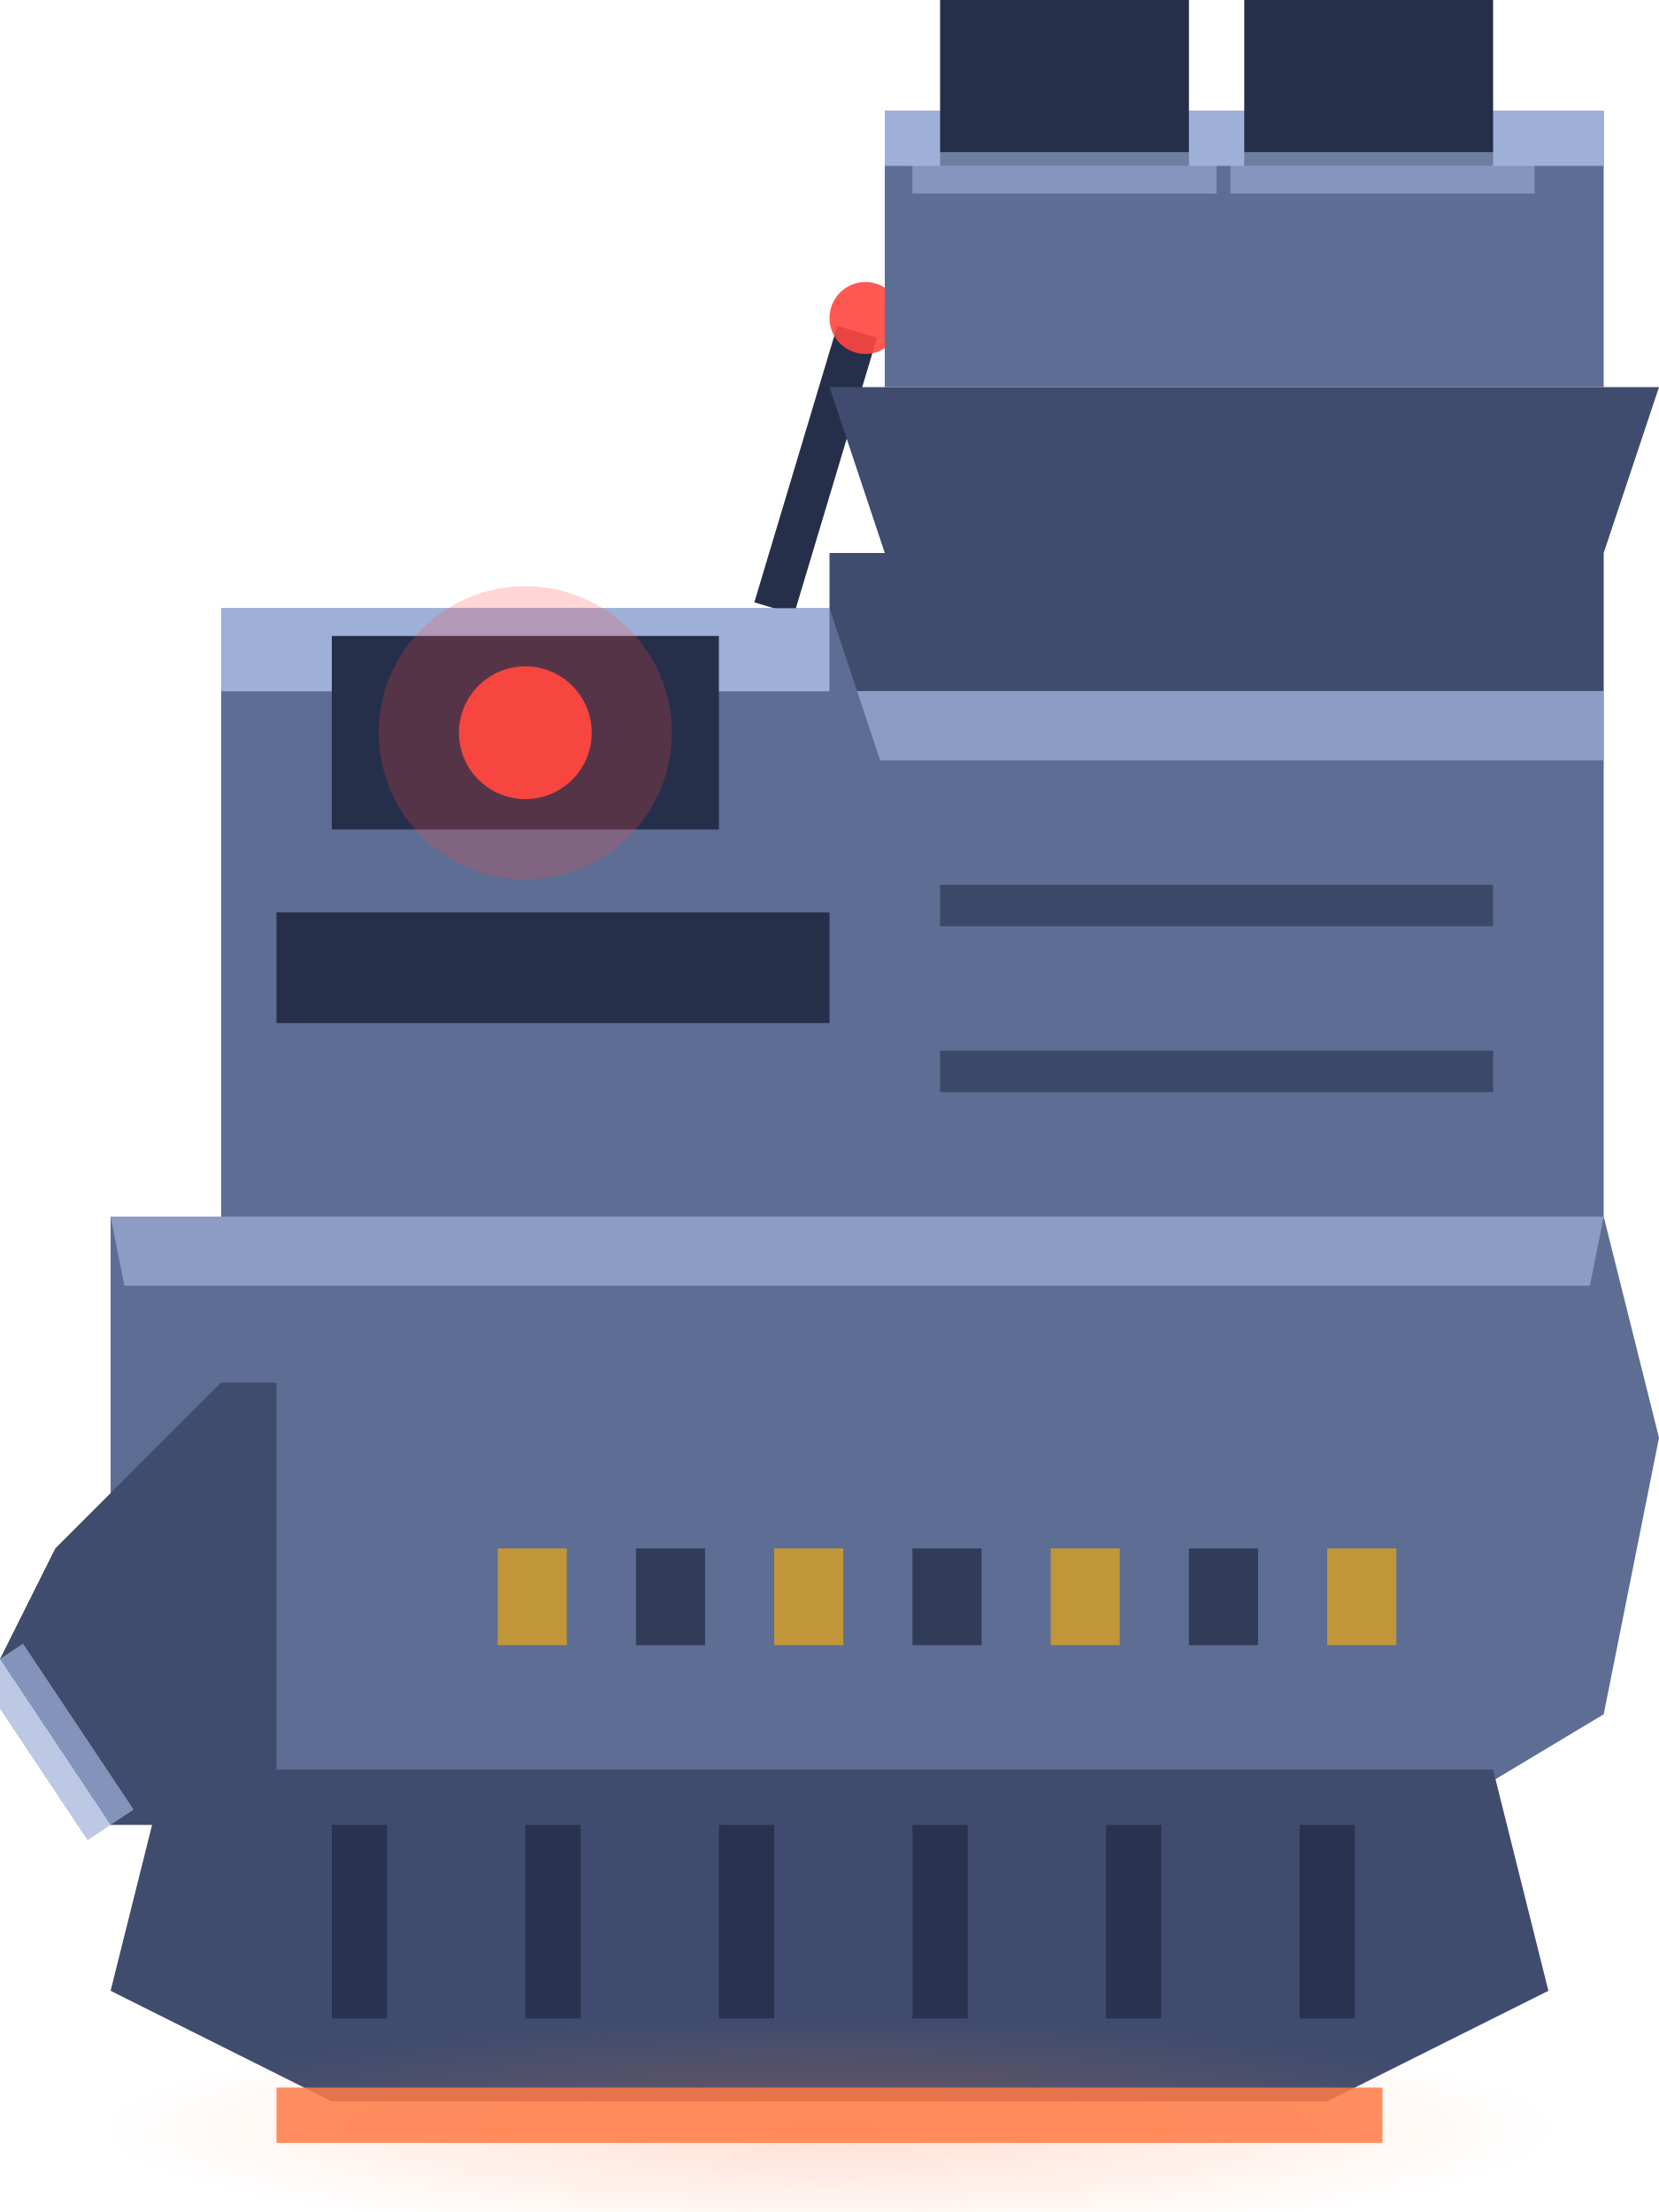
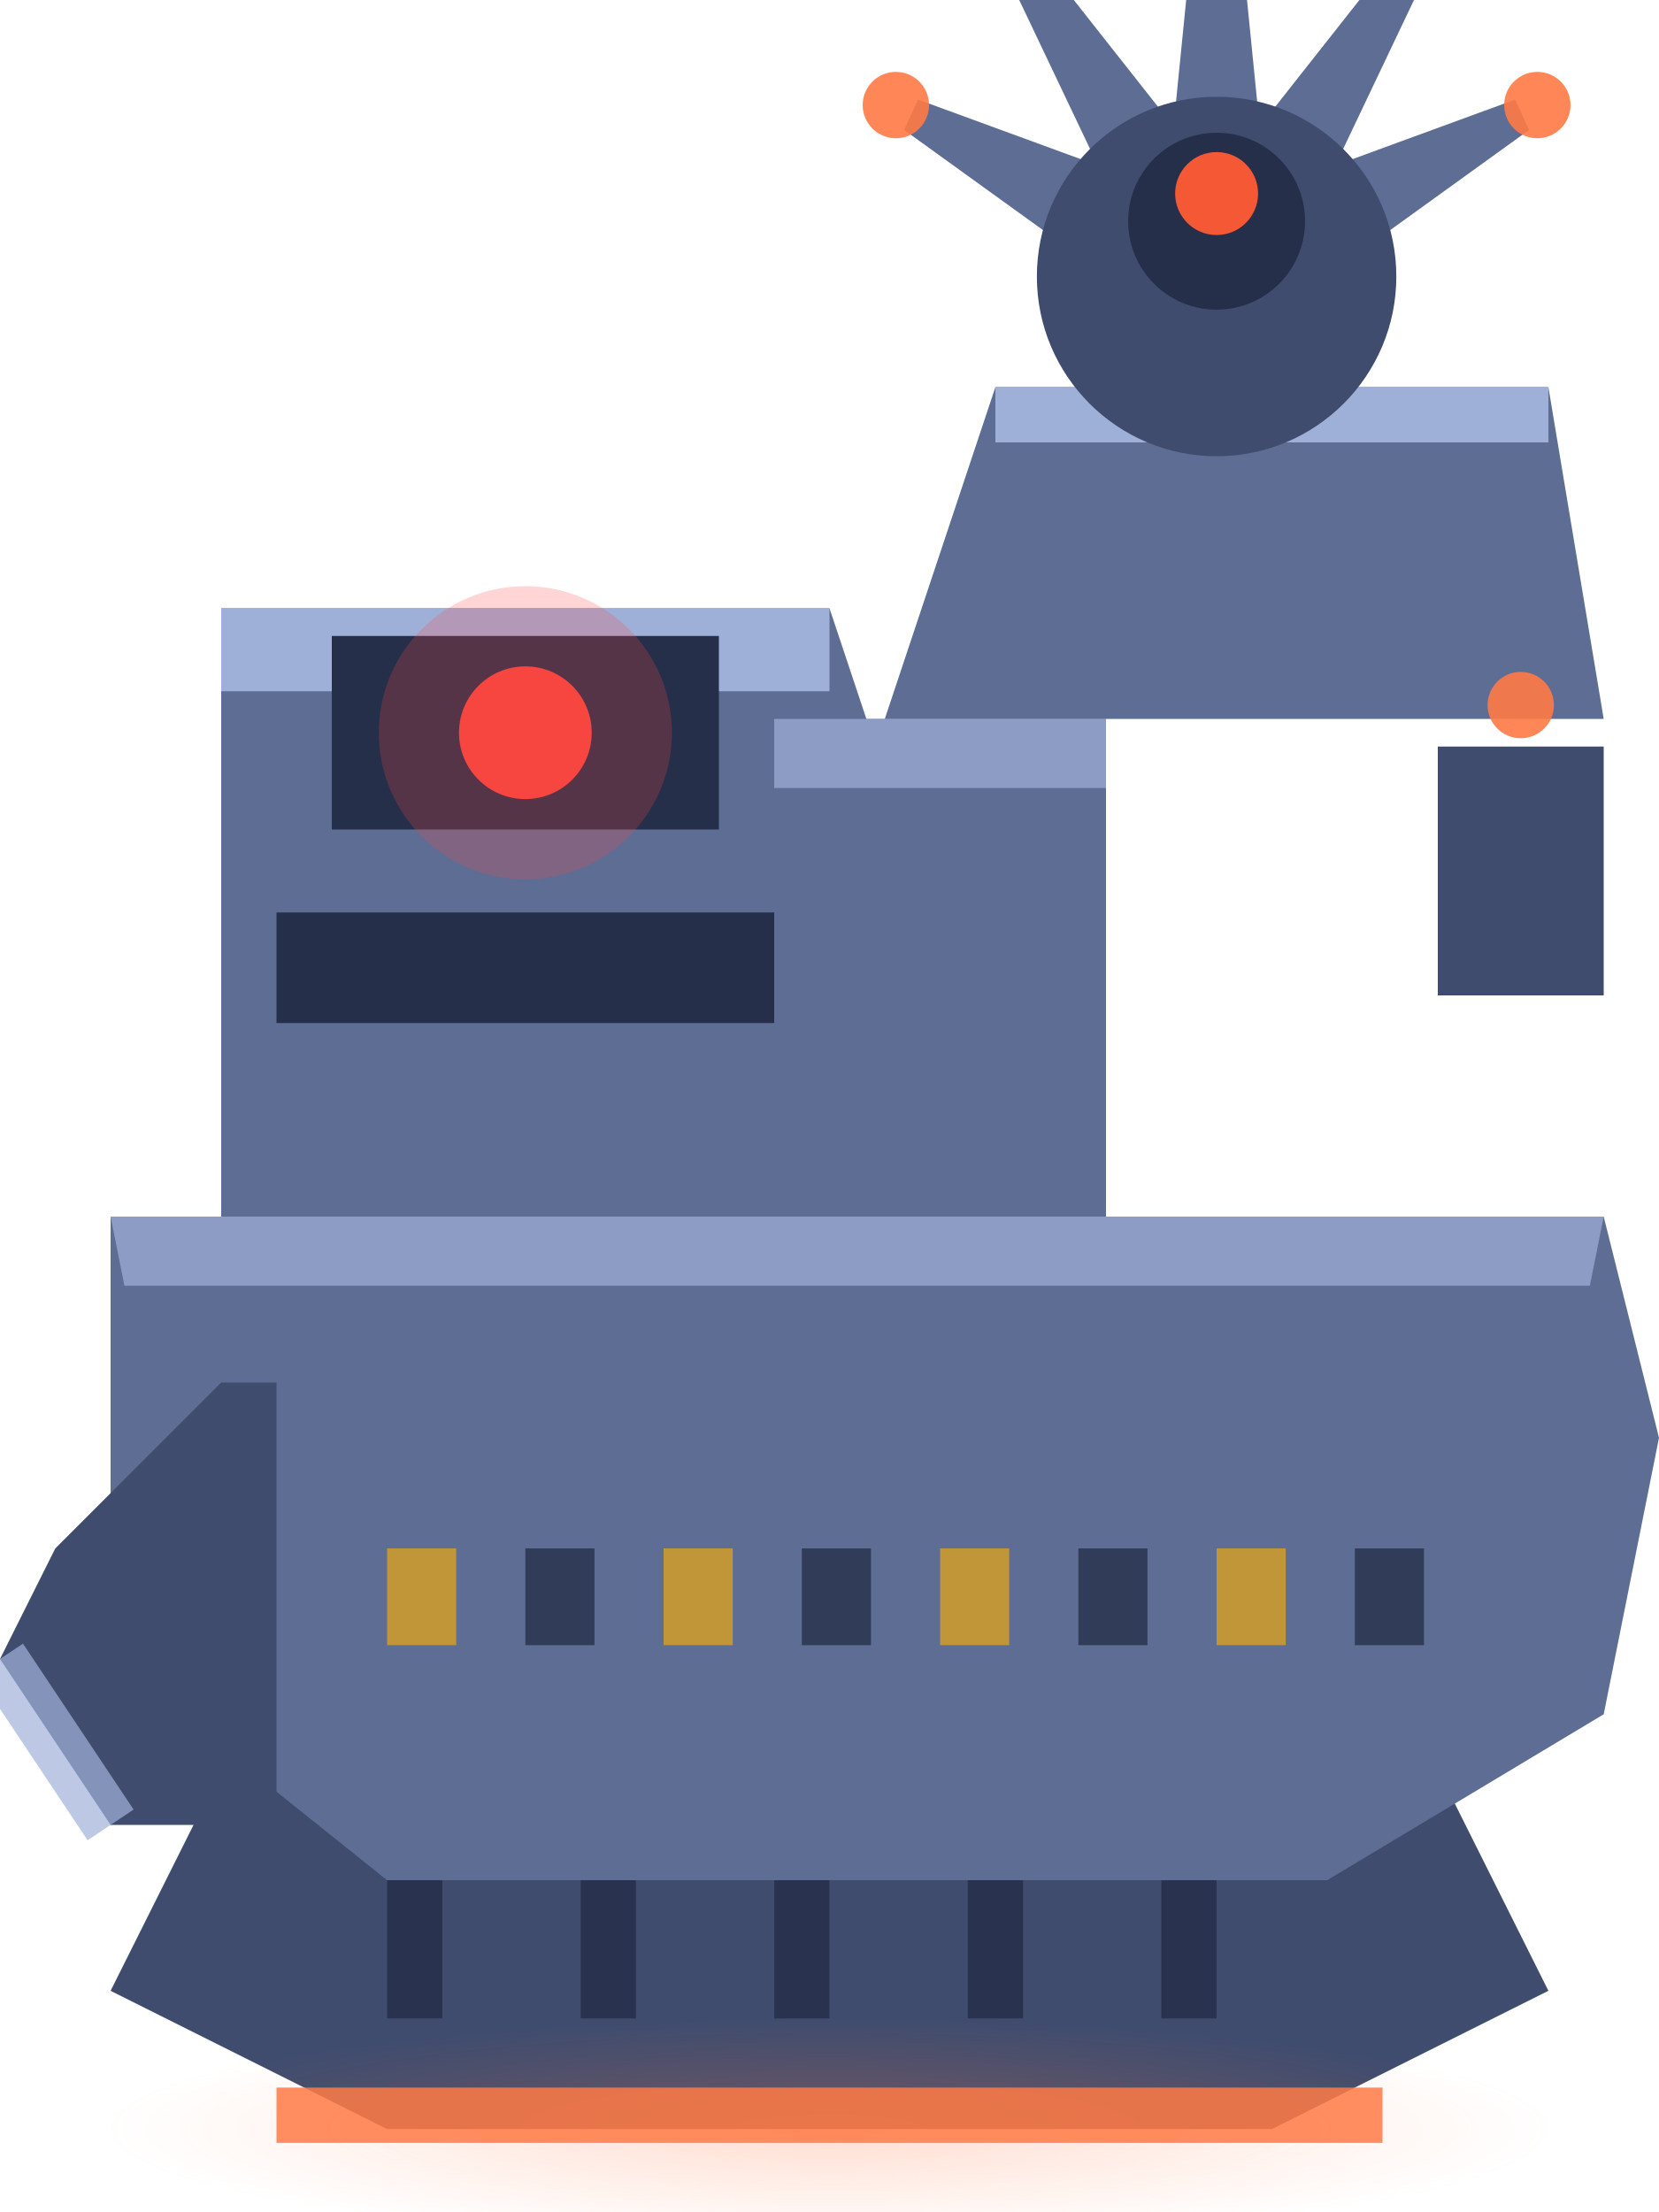
<svg xmlns="http://www.w3.org/2000/svg" viewBox="0 0 60 80" width="60" height="80">
  <defs>
    <radialGradient id="rg1">
      <stop offset="0" stop-color="#ff7a45" stop-opacity="0.25" />
      <stop offset="1" stop-color="#ff7a45" stop-opacity="0.0" />
    </radialGradient>
  </defs>
-   <line x1="28" y1="22" x2="31" y2="12" stroke="#262f4a" stroke-width="1.5" />
-   <circle cx="31.3" cy="11.5" r="1.3" fill="#ff4640" opacity="0.9" />
-   <rect x="32" y="4" width="26" height="10" fill="#5d6d94" />
-   <rect x="32" y="4" width="26" height="2" fill="#9fb0d8" />
-   <rect x="34" y="0" width="9" height="6" fill="#262f4a" />
-   <rect x="45" y="0" width="9" height="6" fill="#262f4a" />
-   <rect x="33" y="5.5" width="11" height="1.5" fill="#9fb0d8" opacity="0.6" />
-   <rect x="44.5" y="5.5" width="11" height="1.5" fill="#9fb0d8" opacity="0.6" />
-   <polygon points="30,14 60,14 58,20 32,20" fill="#3f4c6e" />
-   <rect x="30" y="20" width="28" height="5" fill="#3f4c6e" />
-   <rect x="30" y="25" width="28" height="19" fill="#5d6d94" />
-   <rect x="30" y="25" width="28" height="2.5" fill="#9fb0d8" opacity="0.7" />
-   <rect x="34" y="32" width="20" height="1.5" fill="#262f4a" opacity="0.6" />
-   <rect x="34" y="38" width="20" height="1.5" fill="#262f4a" opacity="0.6" />
+   <polygon points="8,64 52,64 56,72 46,77 14,77 4,72" fill="#3f4c6e" />
+   <rect x="14" y="66" width="2" height="7" fill="#262f4a" opacity="0.85" />
+   <rect x="21" y="66" width="2" height="7" fill="#262f4a" opacity="0.85" />
+   <rect x="28" y="66" width="2" height="7" fill="#262f4a" opacity="0.85" />
+   <rect x="35" y="66" width="2" height="7" fill="#262f4a" opacity="0.85" />
+   <rect x="42" y="66" width="2" height="7" fill="#262f4a" opacity="0.85" />
+   <ellipse cx="30" cy="77" rx="26" ry="4" fill="url(#rg1)" />
+   <rect x="10" y="75.5" width="40" height="2" fill="#ff7a45" opacity="0.85" />
  <polygon points="4,44 58,44 60,52 58,62 48,68 14,68 4,60" fill="#5d6d94" />
  <polygon points="4,44 58,44 57.5,46.5 4.5,46.5" fill="#9fb0d8" opacity="0.7" />
+   <polygon points="2,56 8,50 10,50 10,66 4,66 0,60" fill="#3f4c6e" />
+   <line x1="0" y1="60" x2="4" y2="66" stroke="#9fb0d8" stroke-width="2" opacity="0.7" />
  <polygon points="8,22 30,22 32,28 32,44 8,44" fill="#5d6d94" />
  <rect x="8" y="22" width="22" height="3" fill="#9fb0d8" />
  <rect x="12" y="23" width="14" height="7" fill="#262f4a" />
  <circle cx="19" cy="26.5" r="5.3" fill="#ff4640" opacity="0.22" />
  <circle cx="19" cy="26.5" r="2.4" fill="#ff4640" opacity="0.95" />
  <rect x="10" y="33" width="20" height="4" fill="#262f4a" />
-   <polygon points="2,56 8,50 10,50 10,66 4,66 0,60" fill="#3f4c6e" />
-   <line x1="0" y1="60" x2="4" y2="66" stroke="#9fb0d8" stroke-width="2" opacity="0.7" />
-   <rect x="18" y="56" width="2.5" height="3.5" fill="#d8a021" opacity="0.8" />
-   <rect x="23" y="56" width="2.5" height="3.5" fill="#262f4a" opacity="0.8" />
-   <rect x="28" y="56" width="2.5" height="3.5" fill="#d8a021" opacity="0.8" />
-   <rect x="33" y="56" width="2.5" height="3.5" fill="#262f4a" opacity="0.8" />
-   <rect x="38" y="56" width="2.5" height="3.5" fill="#d8a021" opacity="0.8" />
-   <rect x="43" y="56" width="2.5" height="3.5" fill="#262f4a" opacity="0.8" />
-   <rect x="48" y="56" width="2.5" height="3.5" fill="#d8a021" opacity="0.8" />
-   <polygon points="6,64 54,64 56,72 48,76 12,76 4,72" fill="#3f4c6e" />
-   <rect x="12" y="66" width="2" height="7" fill="#262f4a" opacity="0.85" />
-   <rect x="19" y="66" width="2" height="7" fill="#262f4a" opacity="0.85" />
-   <rect x="26" y="66" width="2" height="7" fill="#262f4a" opacity="0.85" />
-   <rect x="33" y="66" width="2" height="7" fill="#262f4a" opacity="0.85" />
-   <rect x="40" y="66" width="2" height="7" fill="#262f4a" opacity="0.85" />
-   <rect x="47" y="66" width="2" height="7" fill="#262f4a" opacity="0.85" />
-   <ellipse cx="30" cy="77" rx="26" ry="4" fill="url(#rg1)" />
-   <rect x="10" y="75.5" width="40" height="2" fill="#ff7a45" opacity="0.85" />
+   <rect x="28" y="26" width="12" height="18" fill="#5d6d94" />
+   <rect x="28" y="26" width="12" height="2.5" fill="#9fb0d8" opacity="0.7" />
+   <rect x="14" y="56" width="2.5" height="3.5" fill="#d8a021" opacity="0.8" />
+   <rect x="19" y="56" width="2.5" height="3.5" fill="#262f4a" opacity="0.8" />
+   <rect x="24" y="56" width="2.5" height="3.5" fill="#d8a021" opacity="0.8" />
+   <rect x="29" y="56" width="2.5" height="3.5" fill="#262f4a" opacity="0.8" />
+   <rect x="34" y="56" width="2.5" height="3.5" fill="#d8a021" opacity="0.8" />
+   <rect x="39" y="56" width="2.5" height="3.5" fill="#262f4a" opacity="0.8" />
+   <rect x="44" y="56" width="2.5" height="3.5" fill="#d8a021" opacity="0.8" />
+   <rect x="49" y="56" width="2.5" height="3.5" fill="#262f4a" opacity="0.8" />
+   <polygon points="32,26 58,26 56,14 36,14" fill="#5d6d94" />
+   <rect x="36" y="14" width="20" height="2" fill="#9fb0d8" />
+   <rect x="52" y="27" width="6" height="9" fill="#3f4c6e" />
+   <circle cx="55" cy="25.5" r="1.2" fill="#ff7a45" opacity="0.9" />
+   <polygon points="40.3,6.2 38.8,9.1 32.7,4.7 33.2,3.6" fill="#5d6d94" />
+   <circle cx="32.4" cy="3.8" r="1.2" fill="#ff7a45" opacity="0.9" />
+   <polygon points="42.7,4.9 40,6.6 36.1,-1.6 37.1,-2.2" fill="#5d6d94" />
+   <circle cx="36.3" cy="-2.4" r="1.2" fill="#ff7a45" opacity="0.9" />
+   <polygon points="45.6,5 42.4,5 43.4,-5 44.6,-5" fill="#5d6d94" />
+   <circle cx="44" cy="-5.6" r="1.2" fill="#ff7a45" opacity="0.9" />
+   <polygon points="48,6.6 45.3,4.9 50.9,-2.2 51.9,-1.6" fill="#5d6d94" />
+   <circle cx="51.7" cy="-2.4" r="1.2" fill="#ff7a45" opacity="0.9" />
+   <polygon points="49.2,9.1 47.7,6.2 54.8,3.6 55.3,4.7" fill="#5d6d94" />
+   <circle cx="55.6" cy="3.8" r="1.2" fill="#ff7a45" opacity="0.9" />
+   <circle cx="44" cy="10" r="6.5" fill="#3f4c6e" />
+   <circle cx="44" cy="10" r="6.5" fill="#5d6d94" opacity="0.0" />
+   <circle cx="44" cy="8" r="3.2" fill="#262f4a" />
+   <circle cx="44" cy="7" r="1.5" fill="#ff5a33" opacity="0.95" />
</svg>
